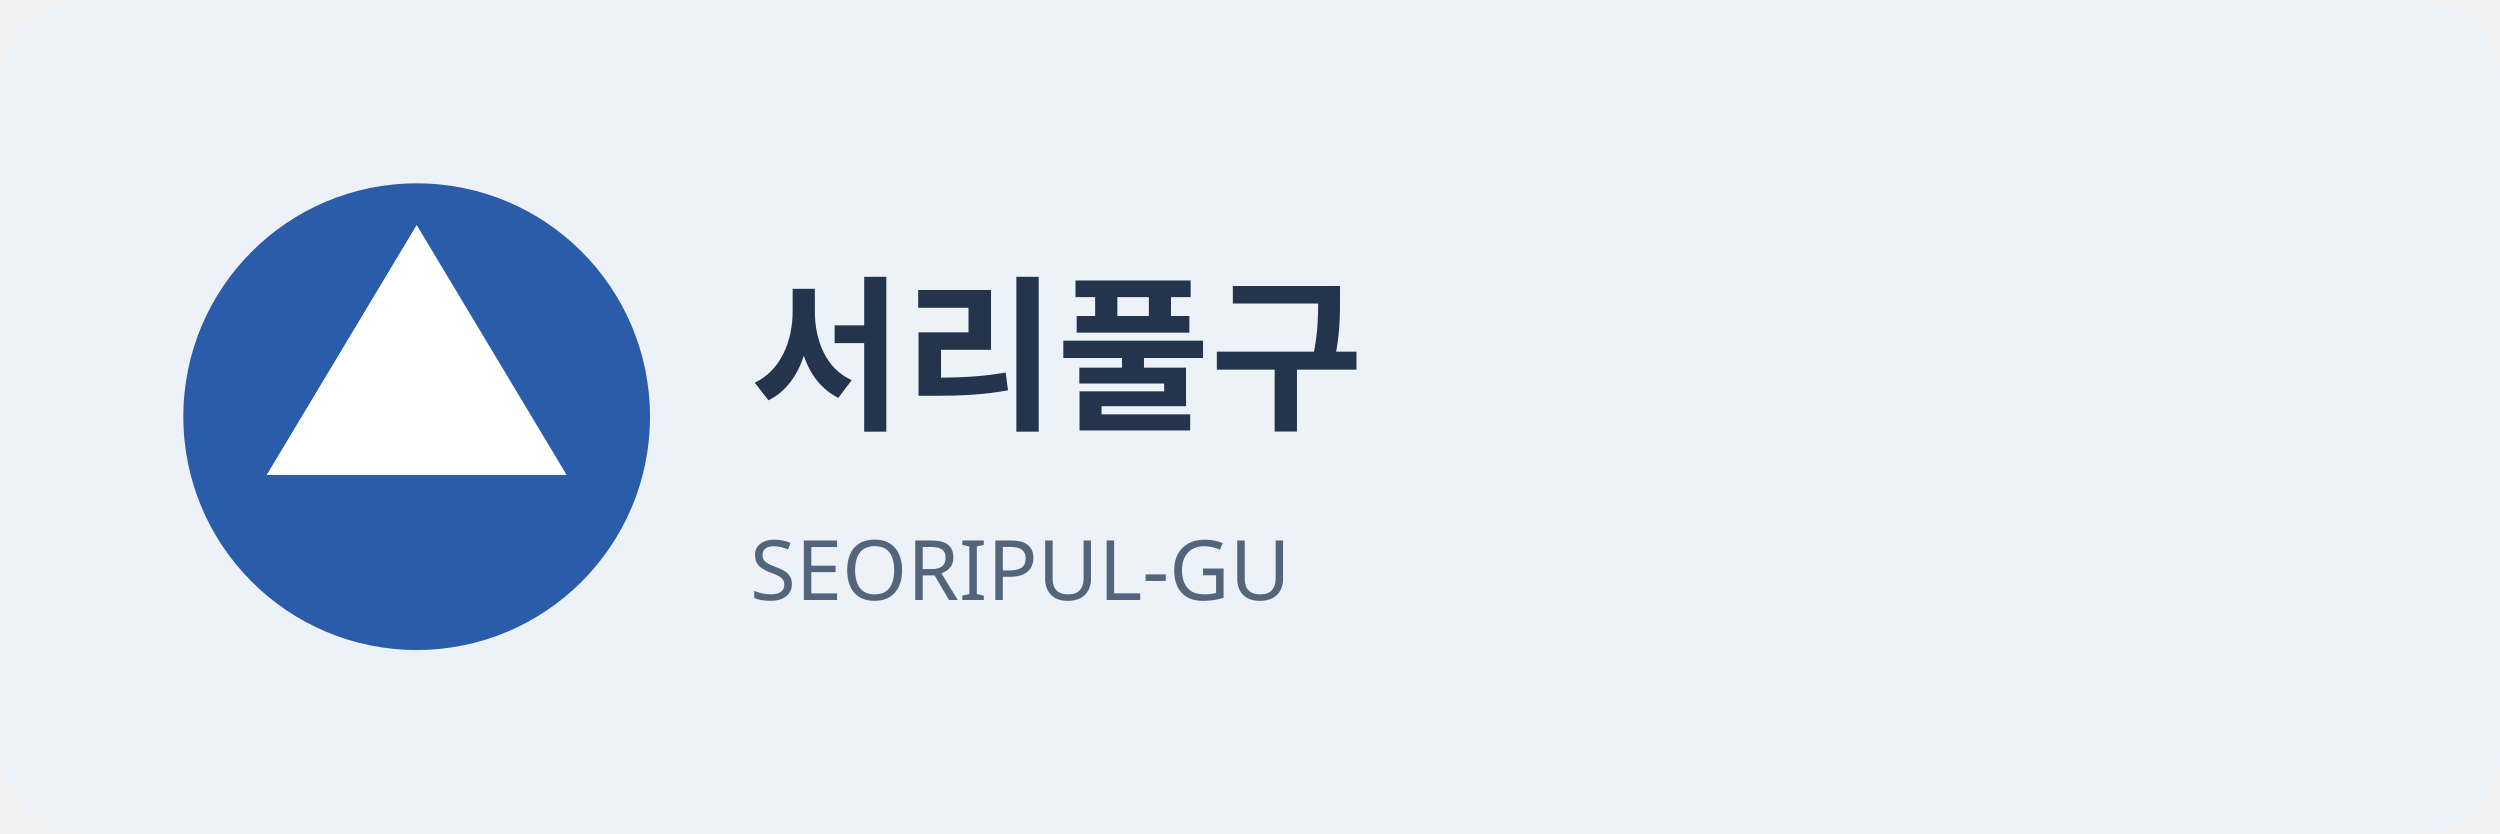
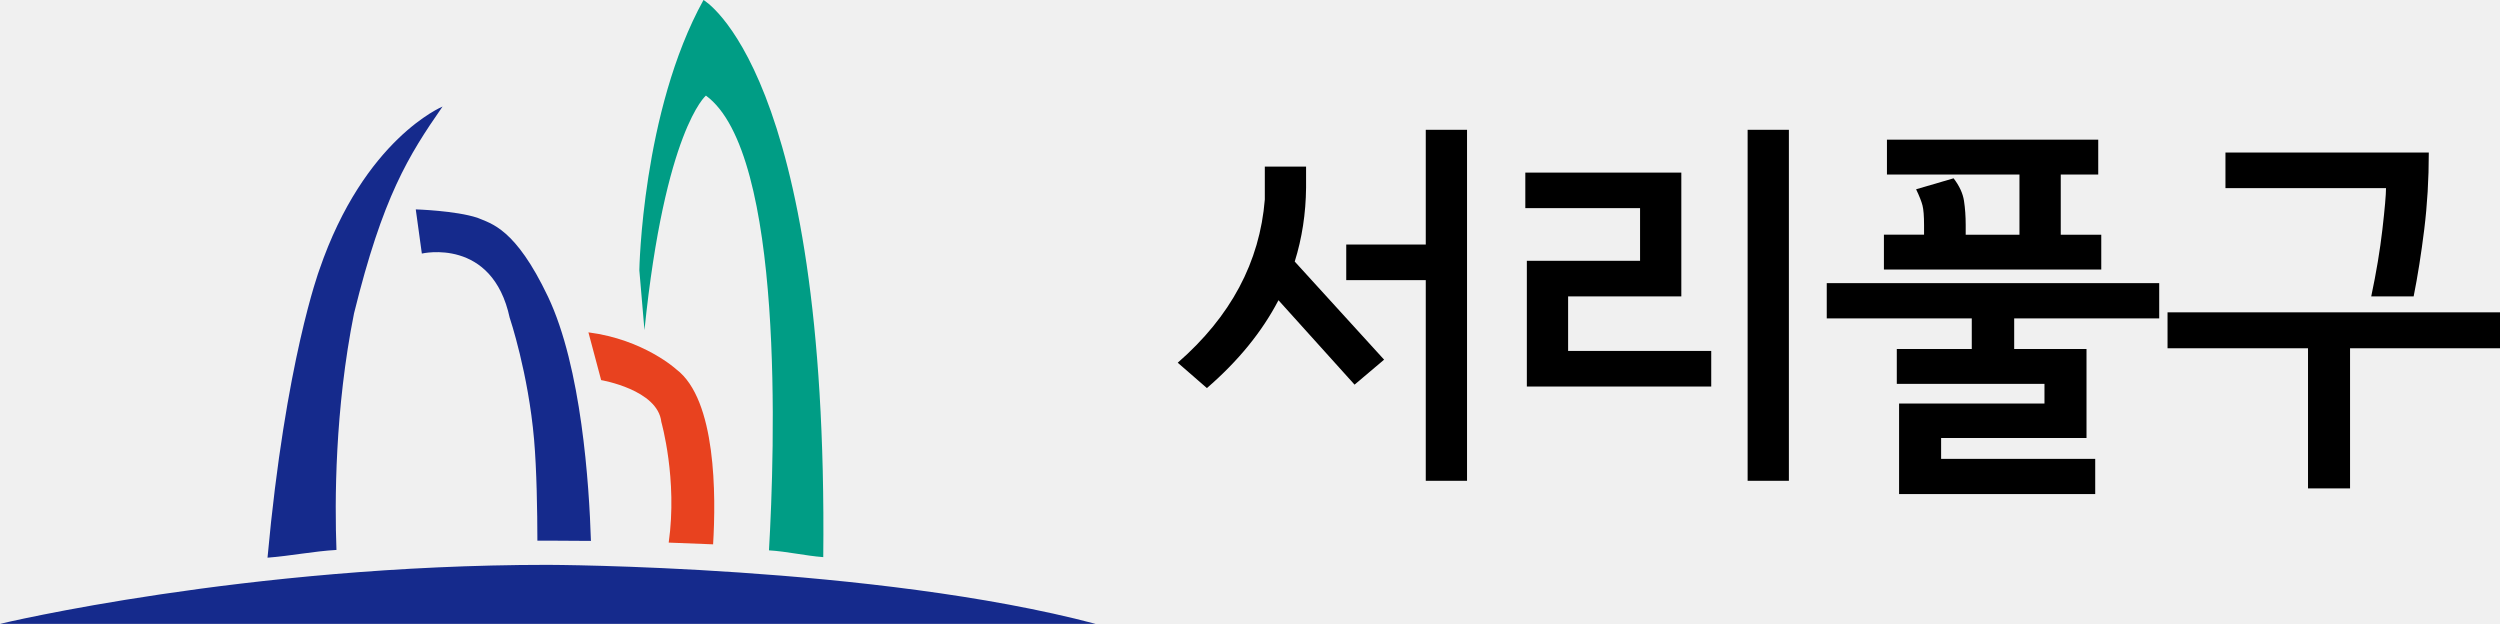
- <svg xmlns="http://www.w3.org/2000/svg" width="600" height="200" viewBox="0 0 600 200">
-   <rect width="100%" height="100%" rx="20" fill="#edf2f8" />
-   <circle cx="100" cy="100" r="56" fill="#2a5caa" />
-   <path d="M64 114 L100 54 L136 114Z" fill="#fff" />
-   <text x="180" y="100" font-family="sans-serif" font-weight="700" font-size="40" fill="#24344c">서리풀구</text>
-   <text x="180" y="144" font-family="sans-serif" font-size="20" fill="#53657b">SEORIPUL-GU</text>
+ <svg xmlns="http://www.w3.org/2000/svg" id="_레이어_2" data-name="레이어 2" viewBox="0 0 867.62 216.51">
+   <defs>
+     <style>
+       .cls-1 {
+         fill: #152a8c;
+       }
+ 
+       .cls-2 {
+         fill: #009d85;
+       }
+ 
+       .cls-3 {
+         fill: #e8421f;
+       }
+     </style>
+   </defs>
+   <g id="_레이어_1-2" data-name="레이어 1">
+     <g id="Layer_1" data-name="Layer 1">
+       <path class="cls-2" d="M244.98,33.17c27.37,19.95,23.89,123.31,21.89,157.83,6.31.38,12.59,1.88,18.84,2.35C287.47,24.5,244.15,0,244.15,0c-21.33,38.58-22.27,93.79-22.27,93.79l1.78,20.78c7.11-69.5,21.32-81.39,21.32-81.39h0Z" />
+       <path class="cls-3" d="M229.51,146.42s5.68,19.89,2.56,41.89c5.14.17,10.28.37,15.41.6,1.02-16.8,1.14-50.23-12.76-60.72,0,0-11.24-10.36-30.51-12.85l4.42,16.58s19.67,3.31,20.88,14.5h0Z" />
+       <path class="cls-1" d="M176.92,110.36s6.42,19.06,8.43,42.17c.91,10.49,1.13,24.9,1.15,35.1,1.32,0,2.65,0,3.97,0,4.87,0,9.74.03,14.61.09-.6-19.51-3.28-60.33-14.92-84.8-11.33-23.79-19.67-25.28-24.49-27.35-7.63-2.49-21.38-2.9-21.38-2.9l2.11,15.33s24.49-5.8,30.51,22.38h.01Z" />
+       <path class="cls-1" d="M116.77,190.85c-.62-16.55-.6-48.7,6.1-82.11,10-40.54,18.82-54.61,30.72-71.76,0,0-27.17,11.15-42.76,56.66,0,0-11.76,31.66-17.99,99.9,7.93-.6,15.91-2.22,23.93-2.69Z" />
+       <path class="cls-1" d="M0,216.51s85.15-20.48,190.12-20.48c0,0,113.6.24,190.12,20.48H0Z" />
+     </g>
+     <g>
+       <path d="M449.34,90.78l31.01,34.04-10.25,8.67-26.41-29.3c-5.7,10.95-13.97,21.11-24.84,30.49l-10.12-8.8c18.4-16.03,28.47-34.91,30.22-56.64v-11.43h14.32v7.36c-.09,8.94-1.4,17.48-3.94,25.62ZM509.13,166.86h-14.32v-69.65h-27.6v-12.35h27.6v-39.82h14.32v121.82Z" />
+       <path d="M593.89,134.14h-64v-43.63h39.29v-18.27h-39.82v-12.35h54.14v42.97h-39.29v18.92h49.67v12.35ZM620.83,166.86h-14.32V45.05h14.32v121.82Z" />
+       <path d="M684.3,121.13v-10.64h-50.33v-12.22h115.38v12.22h-50.33v10.64h25.1v30.88h-50.46v7.23h53.48v12.22h-68.07v-31.41h50.46v-6.83h-51.25v-12.09h26.02ZM729.24,93.54h-75.43v-12.09h13.93v-3.28c0-3.15-.18-5.43-.53-6.83-.35-1.4-1.1-3.28-2.23-5.65l13.01-3.81c2.01,2.63,3.22,5.24,3.61,7.82.39,2.59.59,5.37.59,8.34v3.42h18.66v-20.89h-45.99v-12.09h73.33v12.09h-13.01v20.89h14.06v12.09Z" />
+       <path d="M867.62,120.87h-52.04v48.62h-14.59v-48.62h-48.75v-12.48h115.38v12.48ZM842.91,52.93c0,9.29-.53,18.18-1.58,26.68-1.05,8.5-2.28,16.25-3.68,23.26h-14.72c1.75-8.23,3.04-15.99,3.88-23.26.83-7.27,1.25-12.05,1.25-14.32h-55.72v-12.35h70.57Z" />
+     </g>
+   </g>
</svg>
